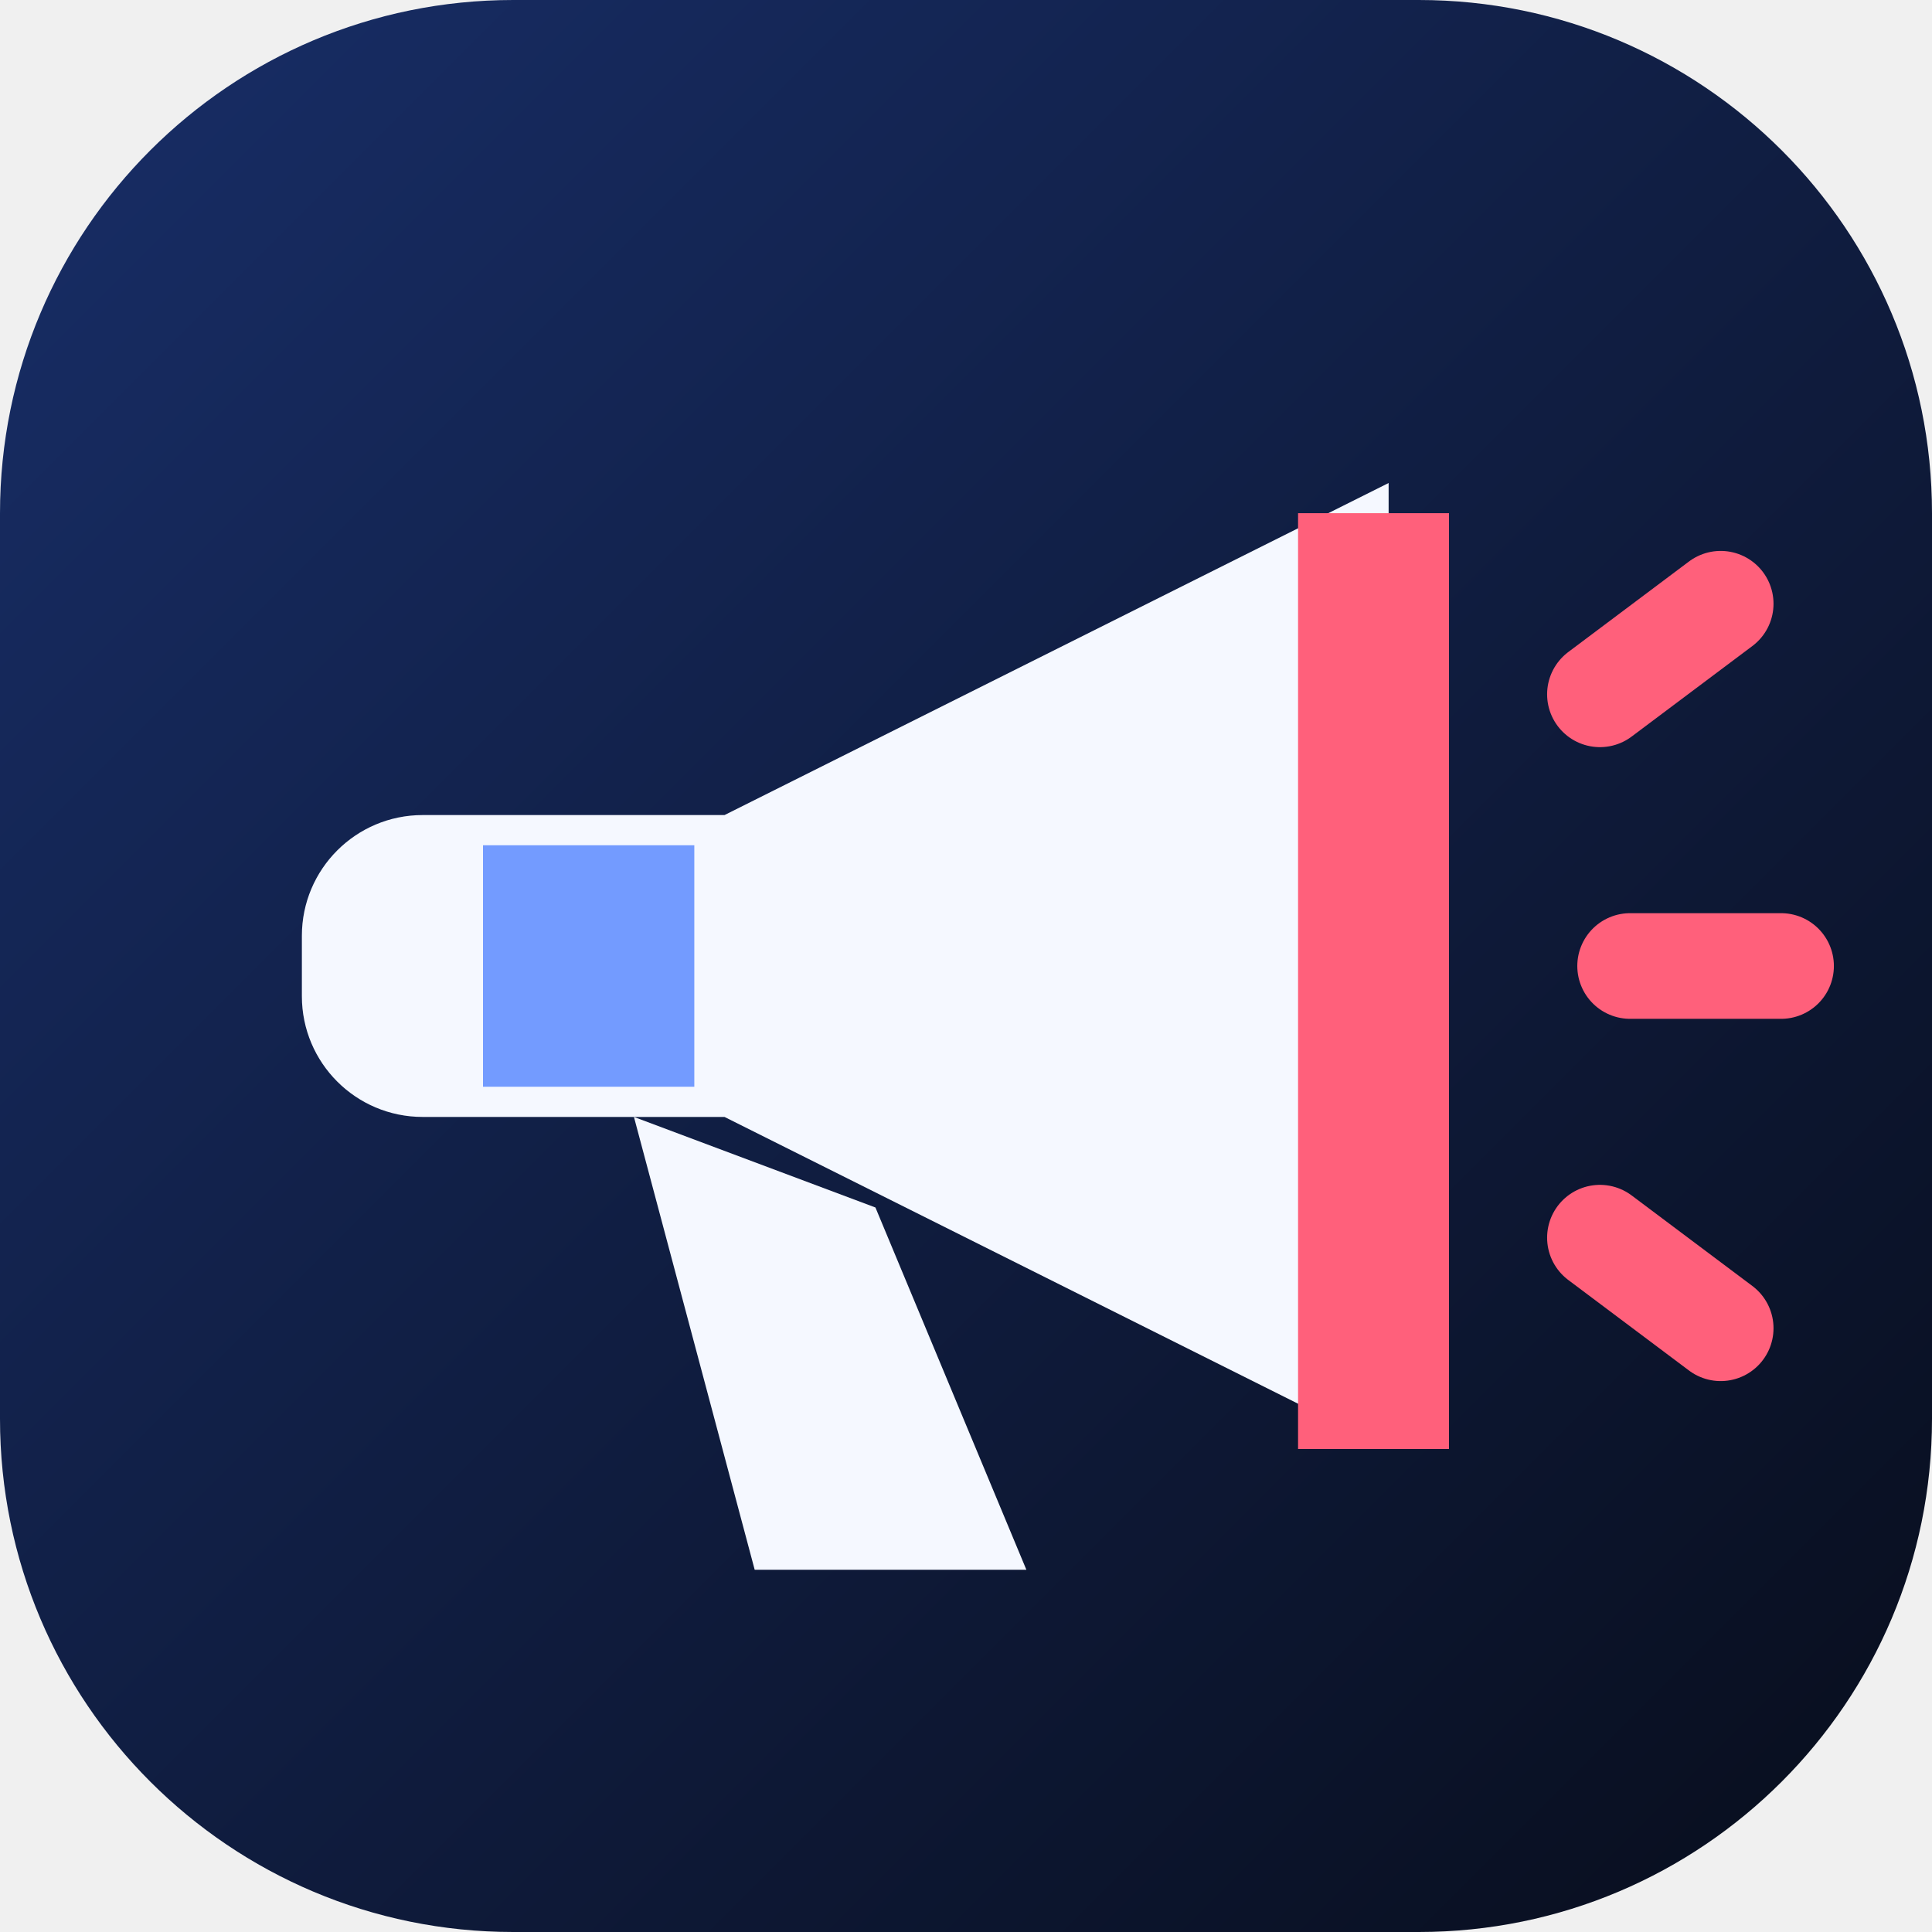
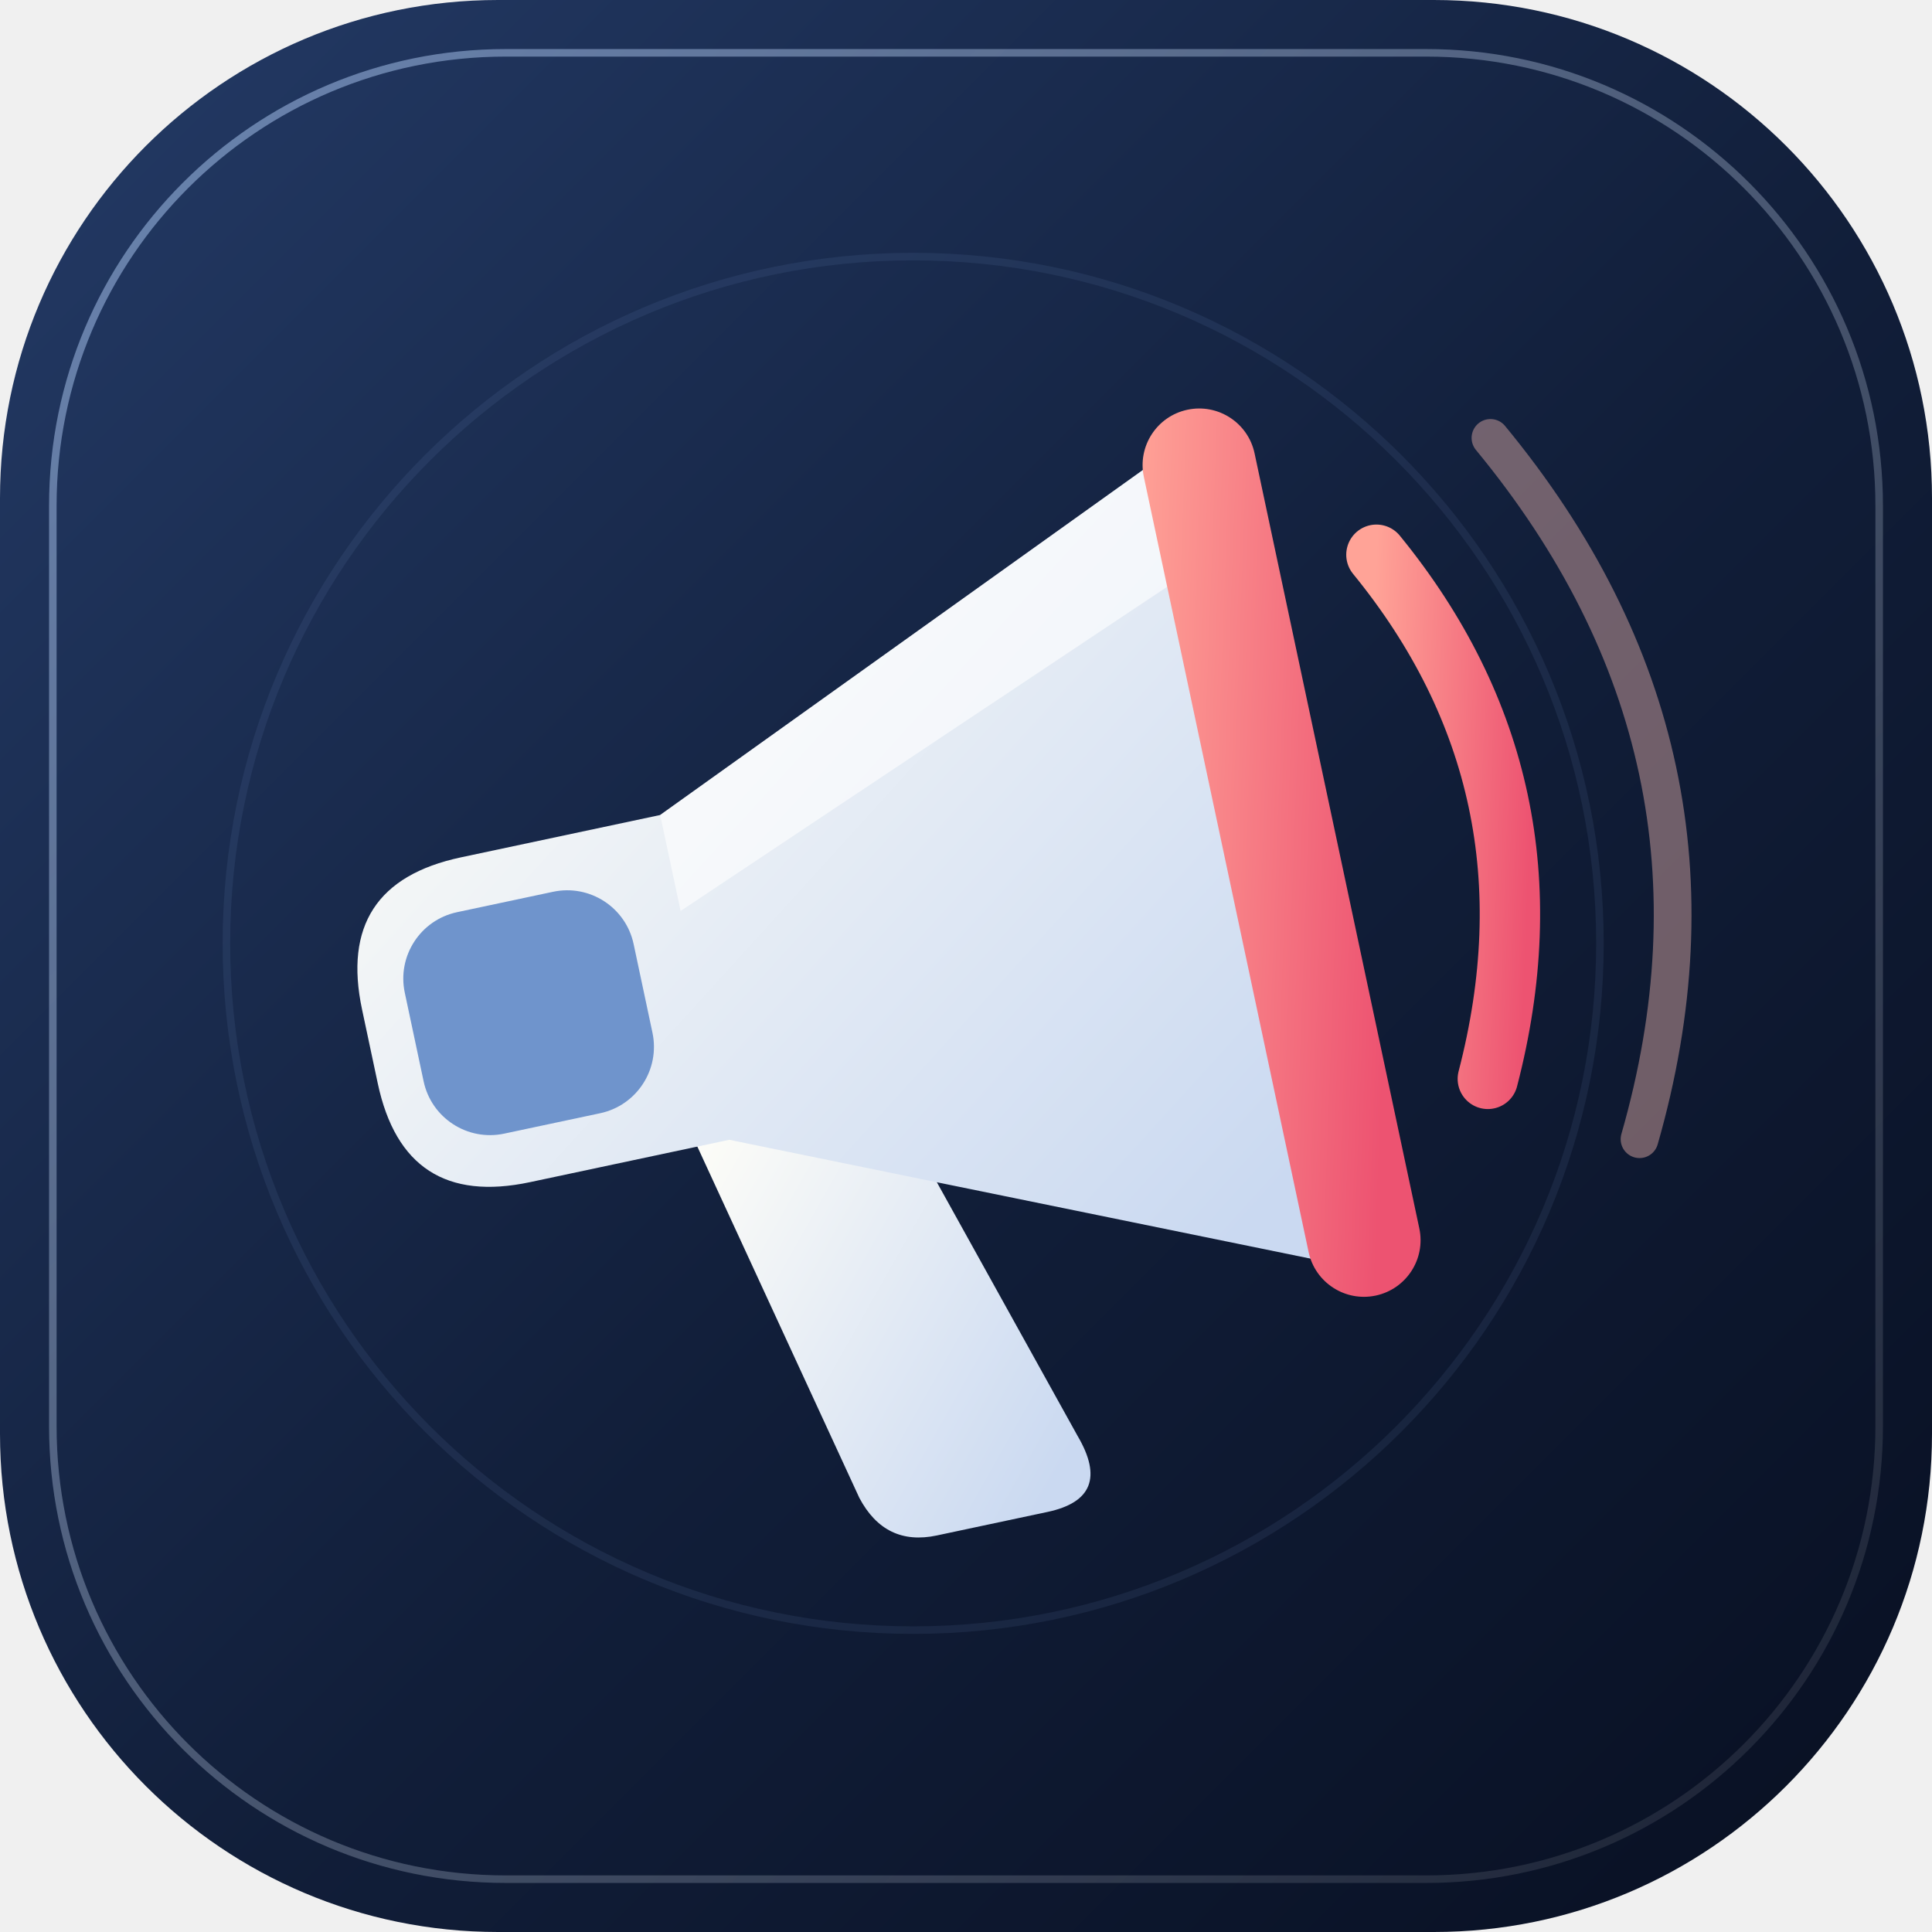
- <svg xmlns="http://www.w3.org/2000/svg" viewBox="0 0 64 64">
+ <svg xmlns="http://www.w3.org/2000/svg" viewBox="0 0 256 256" role="img" aria-labelledby="title desc">
  <defs>
-     <linearGradient id="b" x2="1" y2="1">
-       <stop stop-color="#182e68" />
-       <stop offset="1" stop-color="#080d1b" />
+     <linearGradient id="base" x2="1" y2="1">
+       <stop stop-color="#243b67" />
+       <stop offset=".55" stop-color="#111e39" />
+       <stop offset="1" stop-color="#080f21" />
+     </linearGradient>
+     <linearGradient id="ivory" x1="0" y1="0" x2=".8" y2="1">
+       <stop stop-color="#fffef8" />
+       <stop offset="1" stop-color="#cad9f1" />
+     </linearGradient>
+     <linearGradient id="coral" x2=".5" y2="1">
+       <stop stop-color="#ffa397" />
+       <stop offset="1" stop-color="#ed5371" />
+     </linearGradient>
+     <linearGradient id="edge" x2="1" y2="1">
+       <stop stop-color="#b2d1ff" stop-opacity=".5" />
+       <stop offset="1" stop-color="#fff" stop-opacity=".06" />
    </linearGradient>
  </defs>
-   <rect width="64" height="64" rx="17" fill="url(#b)" />
-   <path d="M14 27h10l22-11v32L24 37H14a4 4 0 0 1-4-4v-2a4 4 0 0 1 4-4Z" fill="#f5f8ff" />
-   <path d="m21 37 4 15h9l-5-12Z" fill="#f5f8ff" />
-   <path d="M43 17h5v31h-5z" fill="#ff607b" />
-   <path d="m53 23 4-3m-3 12h5m-6 9 4 3" fill="none" stroke="#ff607b" stroke-width="3.5" stroke-linecap="round" />
-   <path d="M16 28h7v8h-7z" fill="#739bff" />
+   <rect width="256" height="256" rx="66" fill="url(#base)" />
+   <rect x="7" y="7" width="242" height="242" rx="60" fill="none" stroke="url(#edge)" />
+   <circle cx="121" cy="125" r="91" fill="none" stroke="#9cbfff" stroke-opacity=".08" />
+   <g transform="rotate(-12 123 126)">
+     <path d="m87 142 12 53q2 7 9 7h15q9 0 6-9l-15-49Z" fill="url(#ivory)" />
+     <path d="M65 101h27l78-34v112l-78-34H65q-17 0-17-17v-10q0-17 17-17Z" fill="url(#ivory)" />
+     <path d="m92 101 78-34v16l-78 31Z" fill="#fff" fill-opacity=".6" />
+     <rect x="164" y="63" width="15" height="120" rx="7.5" fill="url(#coral)" />
+     <rect x="54" y="108" width="31" height="30" rx="9" fill="#6f94cc" />
+     <path d="M192 87q18 35 0 71" fill="none" stroke="url(#coral)" stroke-width="8" stroke-linecap="round" />
+     <path d="M210 75q25 48 0 95" fill="none" stroke="#e8b2ac" stroke-opacity=".45" stroke-width="5" stroke-linecap="round" />
+   </g>
</svg>
